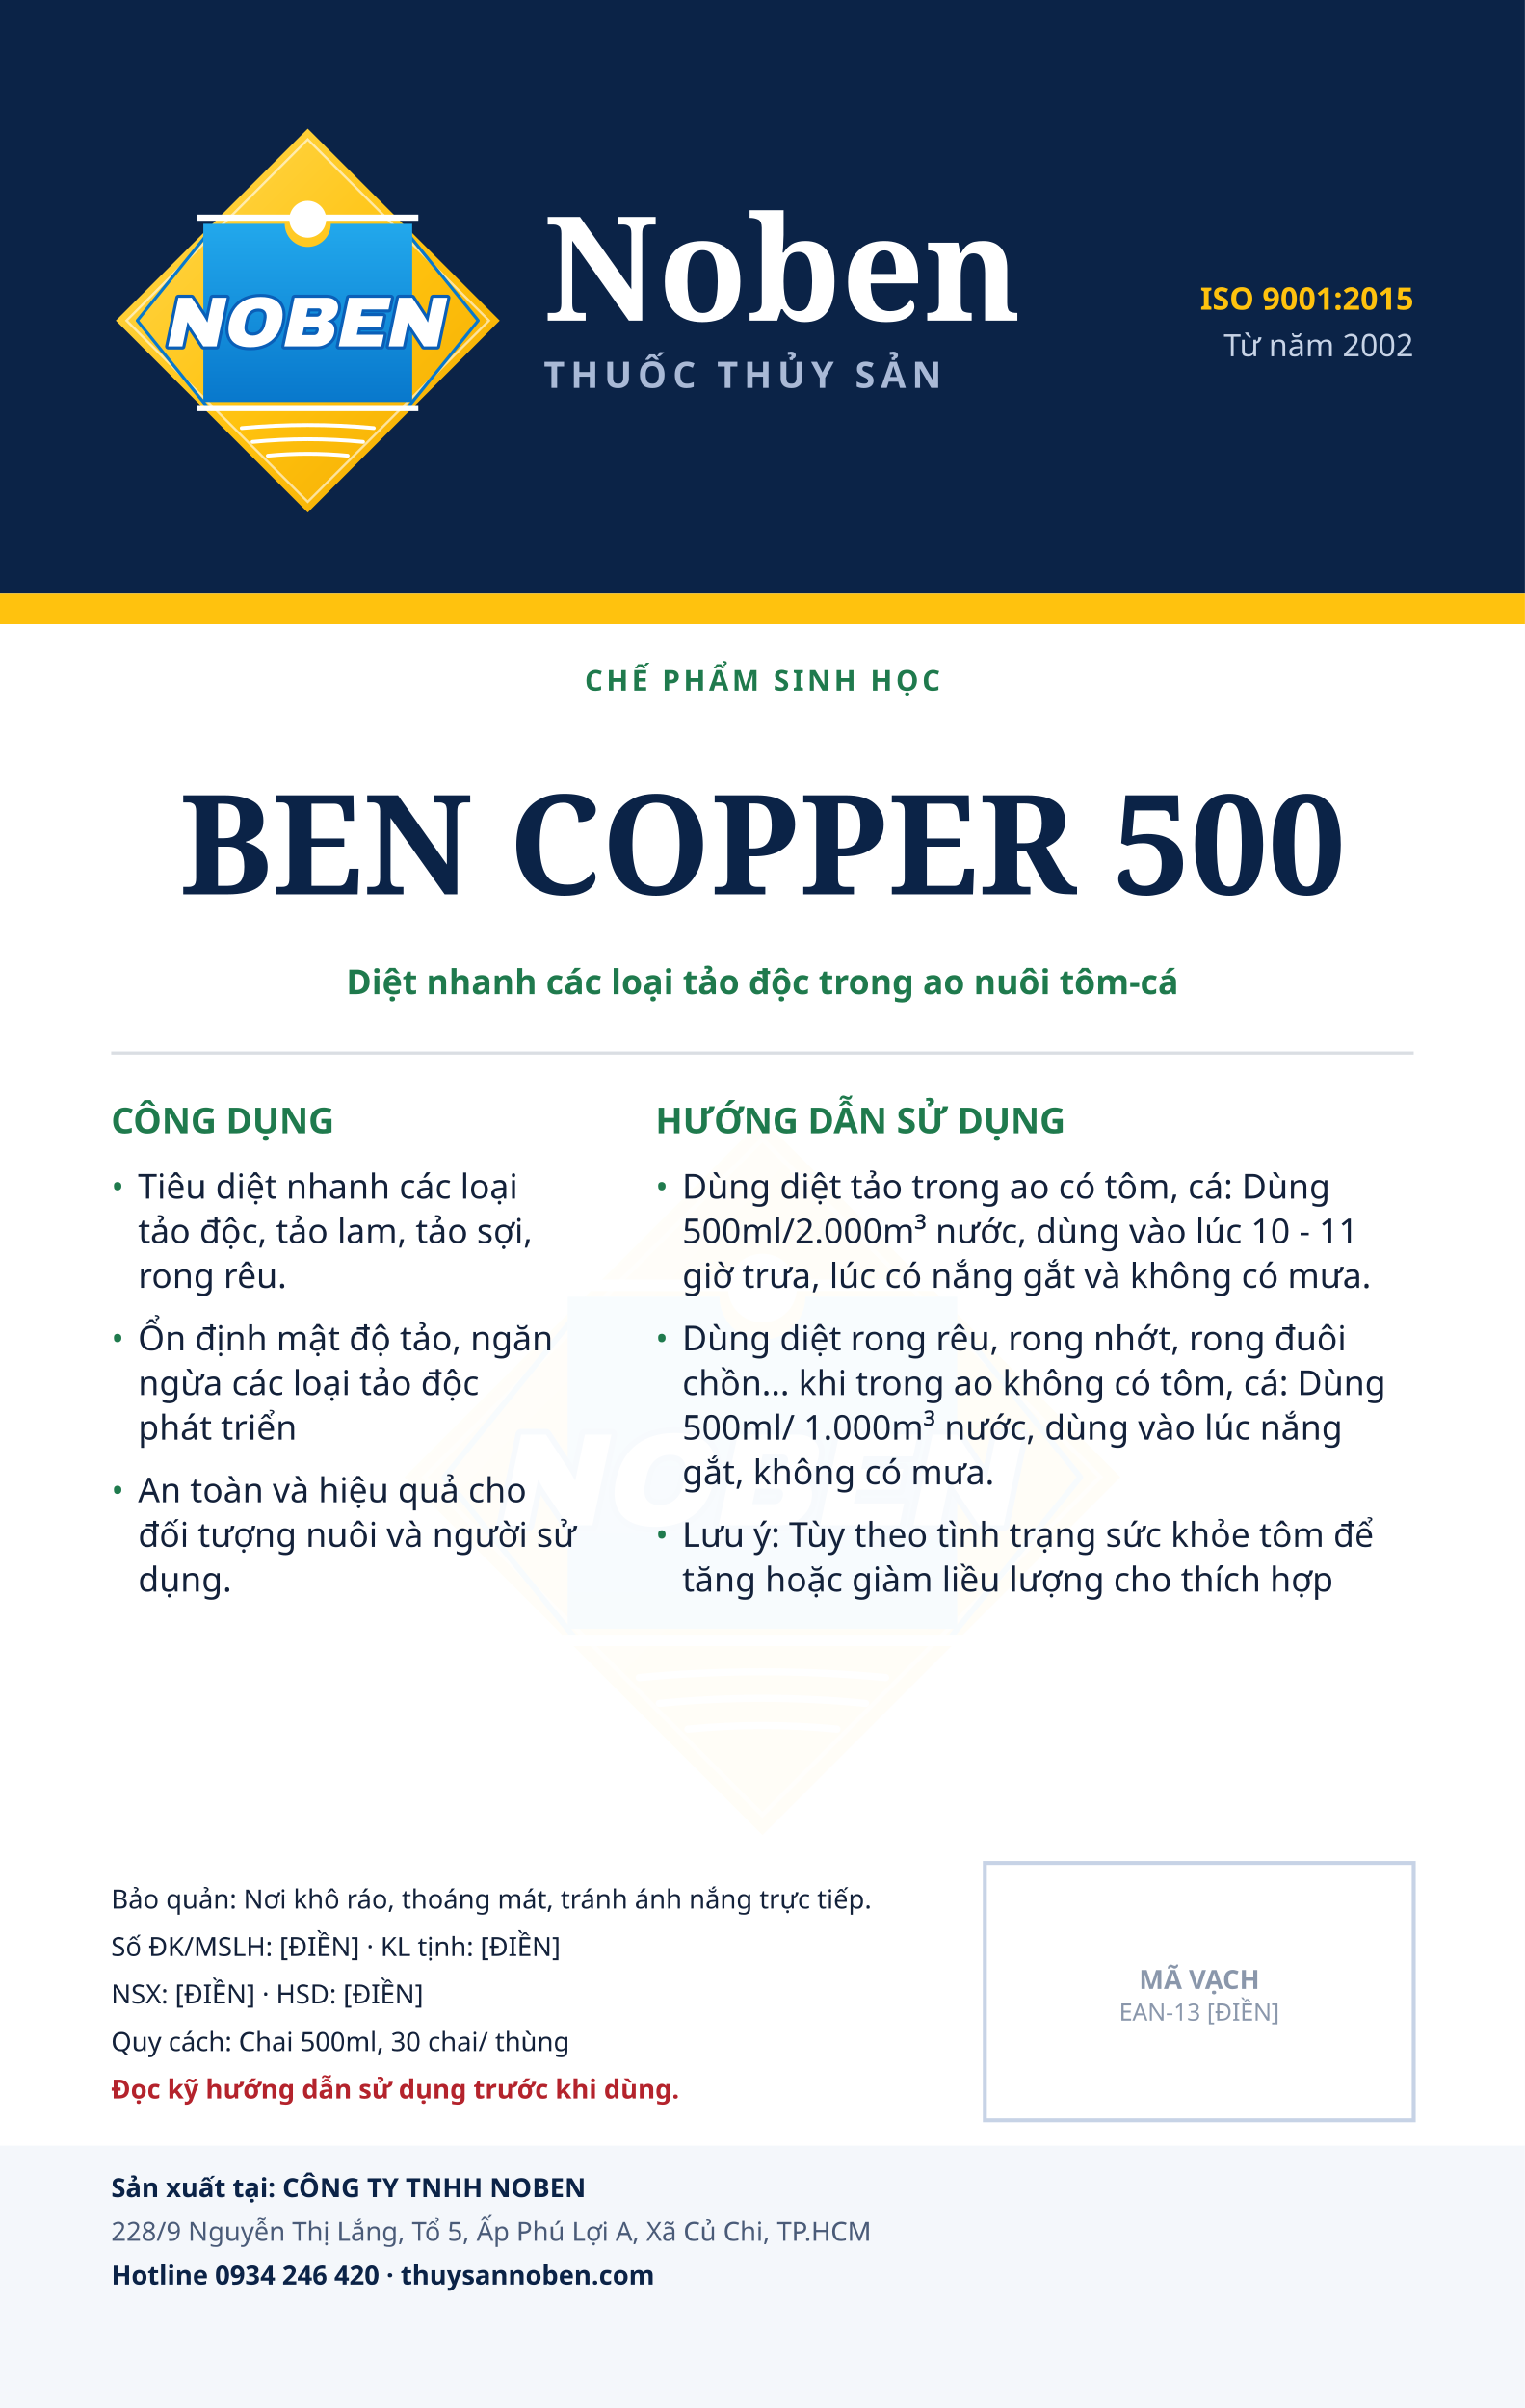
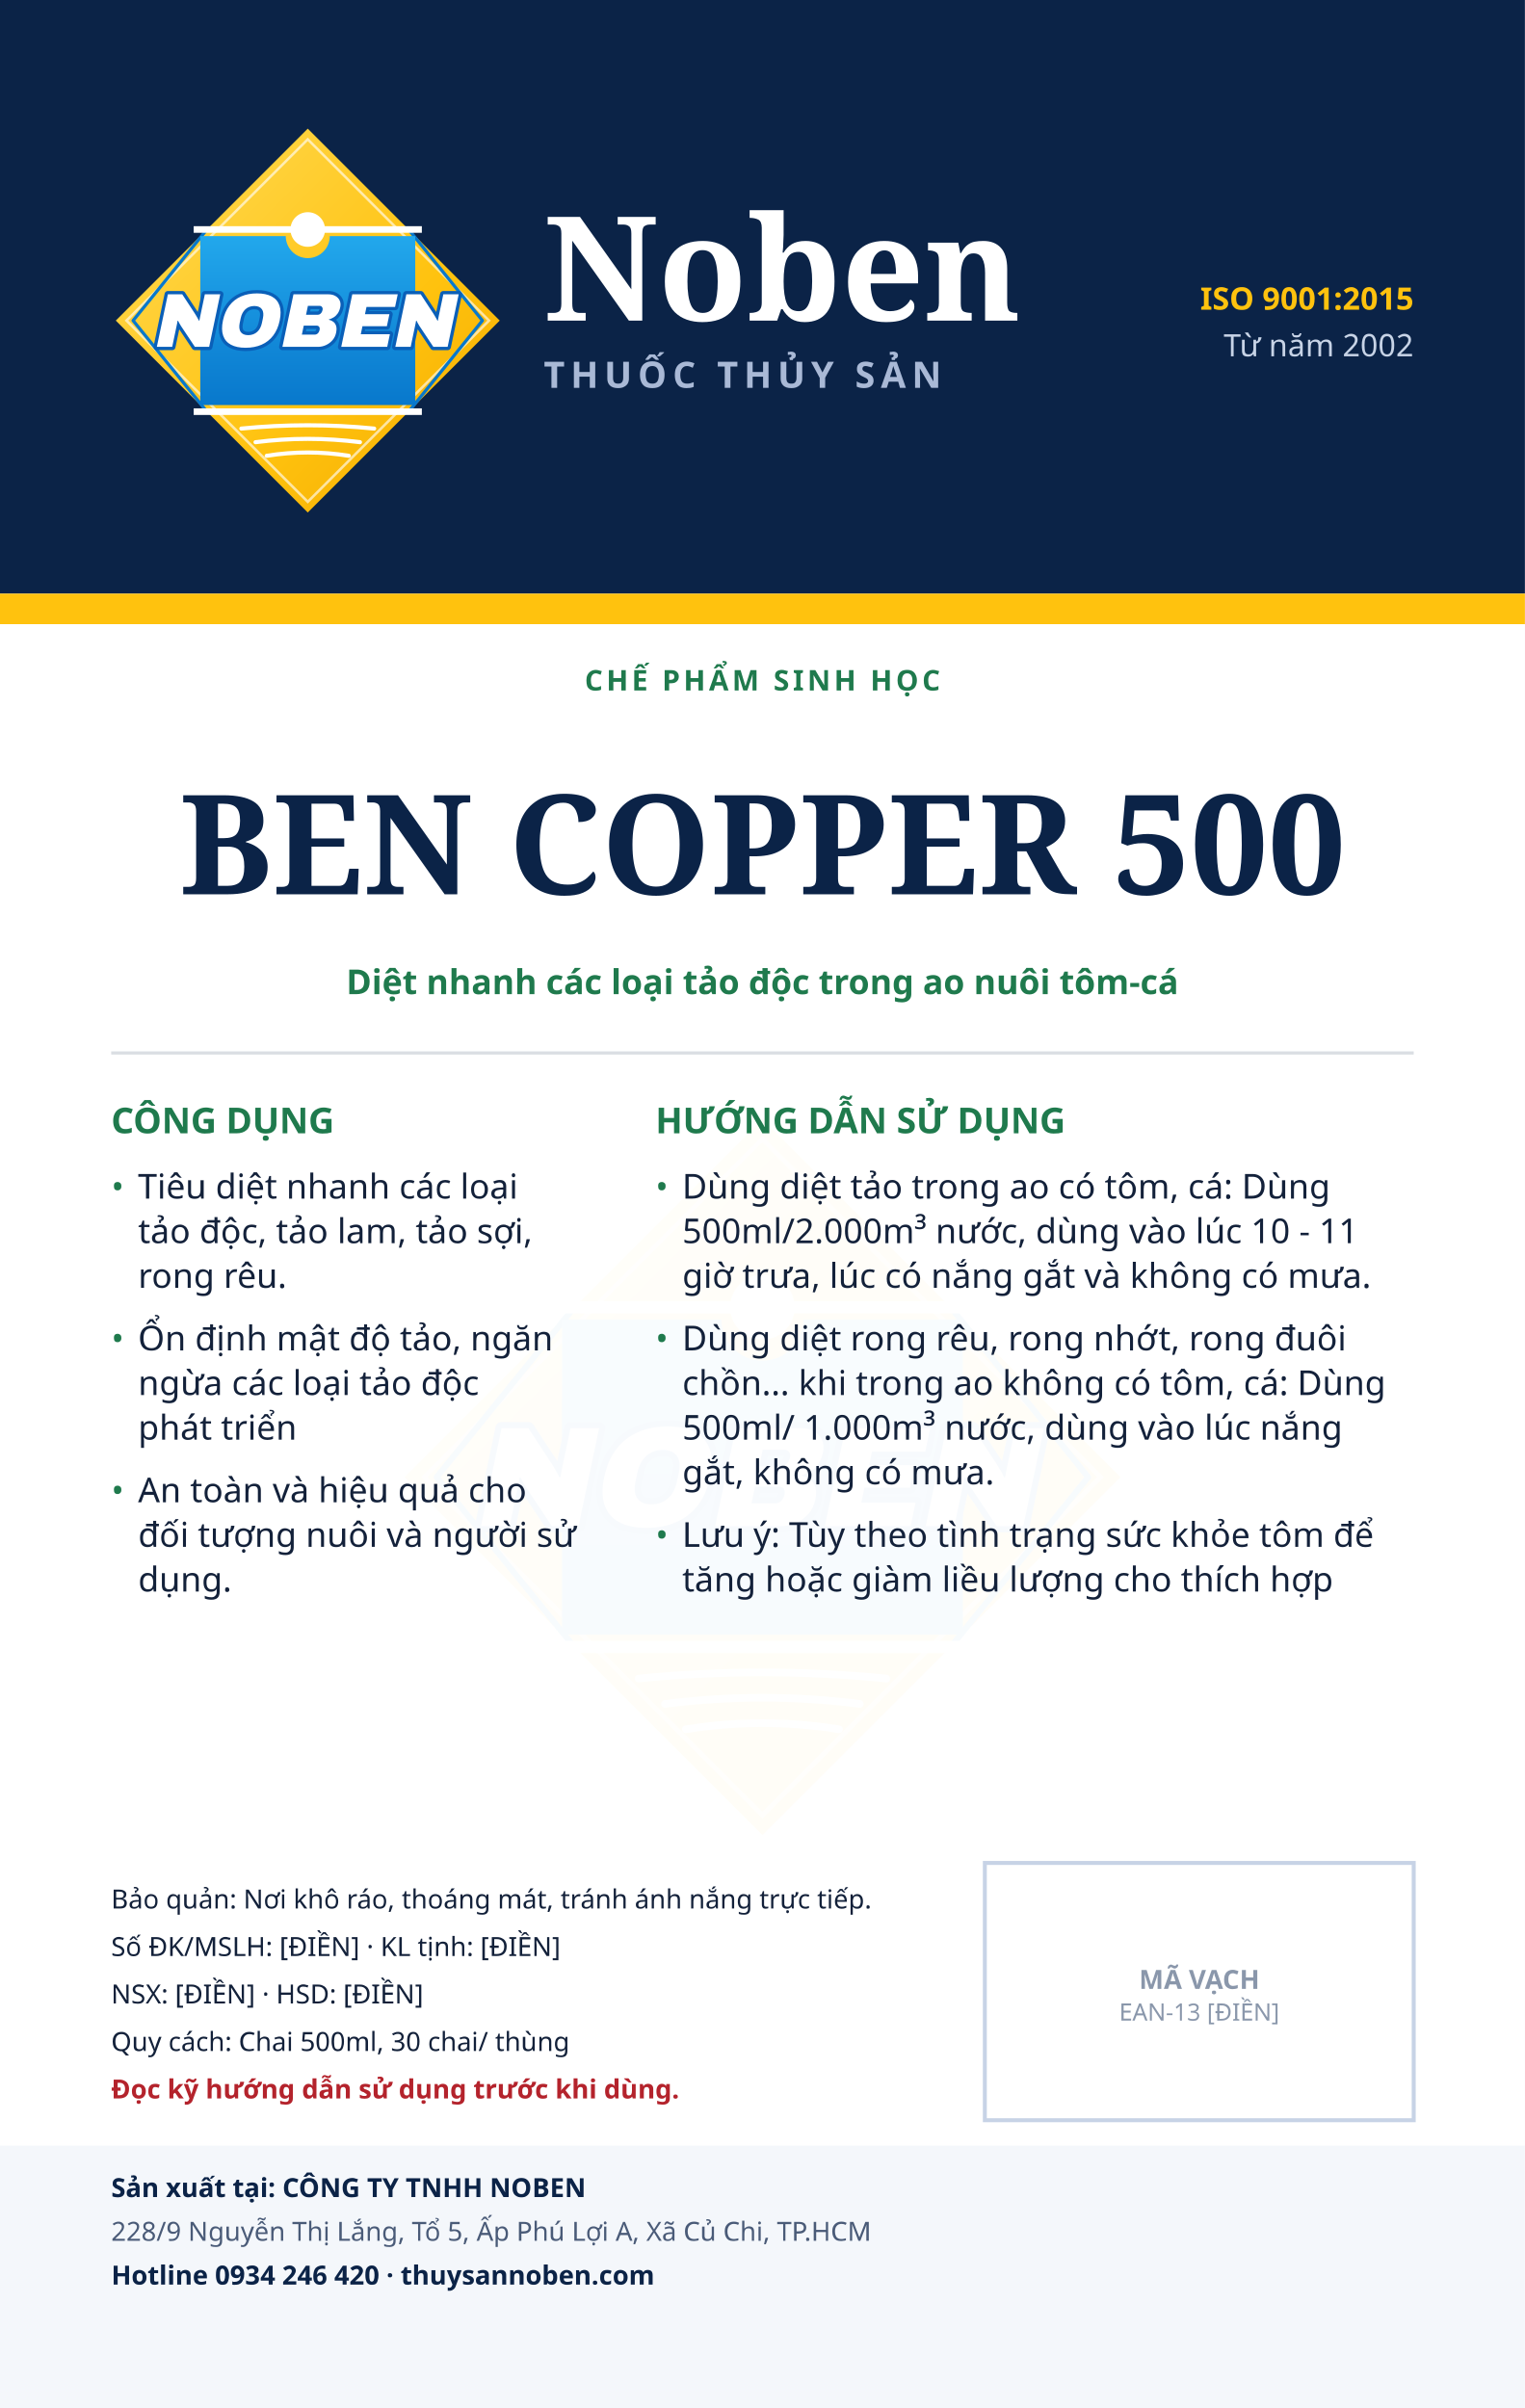
<svg xmlns="http://www.w3.org/2000/svg" xmlns:xlink="http://www.w3.org/1999/xlink" width="96mm" height="151.62mm" viewBox="-3 -3 96 151.62" data-trim="90 145.62" data-tran-le="3" data-an-toan="4">
  <defs>
    <clipPath id="nb-trang-giua">
      <rect x="0" y="36.29" width="90" height="95.81" />
    </clipPath>
  </defs>
  <g id="nen">
    <rect x="-3" y="-3" width="96" height="151.62" fill="#ffffff" />
    <rect x="-3" y="132.1" width="96" height="16.52" fill="#f4f7fb" />
    <g opacity="0.035" clip-path="url(#nb-trang-giua)">
      <use href="#nb-mark-art" xlink:href="#nb-mark-art" transform="translate(21.92 66.93) scale(0.09015)" />
    </g>
  </g>
  <g id="dai-thuong-hieu" data-khung="31.23 0 54.77 34.38">
    <rect x="-3" y="-3" width="96" height="37.38" fill="#0b2347" />
    <rect x="-3" y="34.38" width="96" height="1.92" fill="#ffc20e" />
    <text font-family="'Playfair Display ExtraBold', 'Playfair Display', serif" font-weight="800" font-size="9.14" fill="#ffffff" x="31.23" y="17.19">Noben</text>
    <text font-family="'Be Vietnam Pro SemiBold', 'Be Vietnam Pro', sans-serif" font-weight="600" font-size="2.29" fill="#a9b9d6" letter-spacing="0.37" x="31.23" y="21.42">THUỐC THỦY SẢN</text>
    <text font-family="'Be Vietnam Pro SemiBold', 'Be Vietnam Pro', sans-serif" font-weight="600" font-size="1.96" fill="#ffc20e" text-anchor="end" x="86" y="16.5">ISO 9001:2015</text>
    <text font-family="'Be Vietnam Pro', sans-serif" font-weight="400" font-size="1.96" fill="#c7d3e6" text-anchor="end" x="86" y="19.44">Từ năm 2002</text>
  </g>
  <g id="logo">
    <g transform="translate(4 4.81) scale(0.04834)">
      <g id="nb-mark-art">
        <defs>
          <linearGradient id="nb-g" x1="0" y1="0" x2="1" y2="1">
            <stop offset="0" stop-color="#ffdb57" />
-             <stop offset=".55" stop-color="#ffc20e" />
+             <stop offset=".618" stop-color="#ffc20e" />
            <stop offset="1" stop-color="#f2a900" />
          </linearGradient>
          <linearGradient id="nb-b" x1="0" y1="0" x2="0" y2="1">
            <stop offset="0" stop-color="#22a8ec" />
+             <stop offset=".618" stop-color="#1289d8" />
            <stop offset="1" stop-color="#0878cc" />
          </linearGradient>
        </defs>
        <path d="M256 6 L506 256 L256 506 L6 256 Z" fill="url(#nb-g)" />
-         <path d="M256 20 L492 256 L256 492 L20 256 Z" fill="none" stroke="#fff" stroke-opacity=".6" stroke-width="3" />
-         <path d="M384 140 L478 256 L384 372 M128 140 L34 256 L128 372" fill="none" stroke="#0878cc" stroke-width="4" stroke-linejoin="round" stroke-linecap="round" />
-         <path d="M112 122 H400 M112 370 H400" stroke="#fff" stroke-width="8" />
-         <path d="M120 130 H226 A30 30 0 0 0 286 130 H392 V362 H120 Z" fill="url(#nb-b)" />
-         <circle cx="256" cy="124" r="24" fill="#fff" />
-         <g transform="translate(67.4 289.6)">
-           <path d="M6.808 0.0 20.1 -63.296H37.396L52.312 -40.572Q52.947 -39.652 53.96 -37.904Q54.973 -36.156 56.022 -34.362Q57.071 -32.568 57.575 -31.464L58.074 -31.648Q58.523 -34.224 59.054 -36.754Q59.586 -39.284 59.856 -40.572L64.628 -63.296H83.12L69.828 0.0H52.624L35.765 -25.3Q34.587 -27.14 33.802 -28.658Q33.017 -30.176 32.295 -31.556L31.796 -31.372Q31.521 -29.624 31.154 -27.876Q30.787 -26.128 30.613 -25.3L25.3 0.0Z M113.676 1.104Q102.912 1.104 96.049 -2.576Q89.186 -6.256 86.674 -13.57Q84.162 -20.884 86.422 -31.648Q88.702 -42.504 94.276 -49.772Q99.85 -57.04 108.259 -60.72Q116.668 -64.4 127.432 -64.4Q138.288 -64.4 145.151 -60.72Q152.014 -57.04 154.536 -49.772Q157.058 -42.504 154.778 -31.648Q152.518 -20.884 146.934 -13.57Q141.35 -6.256 132.941 -2.576Q124.532 1.104 113.676 1.104ZM116.864 -14.076Q120.176 -14.076 122.928 -15.134Q125.68 -16.192 127.788 -18.124Q129.896 -20.056 131.294 -22.77Q132.692 -25.484 133.368 -28.704L134.604 -34.592Q135.281 -37.812 135.022 -40.526Q134.764 -43.24 133.468 -45.172Q132.172 -47.104 129.864 -48.162Q127.556 -49.22 124.244 -49.22Q120.932 -49.22 118.18 -48.162Q115.428 -47.104 113.366 -45.172Q111.304 -43.24 109.906 -40.526Q108.509 -37.812 107.832 -34.592L106.596 -28.704Q105.92 -25.484 106.178 -22.77Q106.436 -20.056 107.686 -18.124Q108.936 -16.192 111.244 -15.134Q113.552 -14.076 116.864 -14.076Z M158.08 0.0 171.372 -63.296H213.508Q218.292 -63.296 221.833 -61.318Q225.373 -59.34 227.031 -55.844Q228.689 -52.348 227.723 -47.748Q226.757 -43.148 224.667 -40.204Q222.577 -37.26 219.827 -35.558Q217.078 -33.856 214.052 -33.028L213.975 -32.66Q217.132 -31.924 219.469 -30.13Q221.807 -28.336 222.786 -25.116Q223.766 -21.896 222.704 -16.836Q221.641 -11.776 218.365 -8.004Q215.089 -4.232 210.504 -2.116Q205.92 0.0 200.768 0.0ZM181.503 -14.72H196.959Q199.075 -14.72 200.672 -16.192Q202.269 -17.664 202.888 -20.608Q203.177 -21.988 202.821 -23.138Q202.464 -24.288 201.542 -24.932Q200.619 -25.576 199.239 -25.576H183.783ZM186.526 -38.64H200.51Q201.982 -38.64 203.139 -39.33Q204.296 -40.02 205.165 -41.308Q206.033 -42.596 206.439 -44.528Q206.864 -46.552 205.783 -47.978Q204.703 -49.404 202.771 -49.404H188.787Z M228.932 0.0 242.224 -63.296H296.964L293.776 -48.116H259.368L257.533 -39.376H286.973L283.92 -24.84H254.48L252.452 -15.18H287.504L284.316 0.0Z M294.08 0.0 307.372 -63.296H324.668L339.584 -40.572Q340.219 -39.652 341.232 -37.904Q342.245 -36.156 343.294 -34.362Q344.343 -32.568 344.847 -31.464L345.346 -31.648Q345.795 -34.224 346.326 -36.754Q346.858 -39.284 347.128 -40.572L351.9 -63.296H370.392L357.1 0.0H339.896L323.037 -25.3Q321.859 -27.14 321.074 -28.658Q320.289 -30.176 319.567 -31.556L319.068 -31.372Q318.793 -29.624 318.426 -27.876Q318.059 -26.128 317.885 -25.3L312.572 0.0Z" fill="none" stroke="#0a5fb8" stroke-width="8" stroke-linejoin="round" />
+         <path d="M256 19.93 L492.07 256 L256 492.07 L19.93 256 Z" fill="none" stroke="#fff" stroke-opacity=".618" stroke-width="3.29" />
+         <path d="M387.36 137.36 L483.46 256 L387.36 374.64 M124.64 137.36 L28.54 256 L124.64 374.64" fill="none" stroke="#0878cc" stroke-width="4.18" stroke-linejoin="round" stroke-linecap="round" />
+         <path d="M107.42 137.36 H404.58 M107.42 374.64 H404.58" stroke="#fff" stroke-width="8.61" />
+         <path d="M116.03 145.97 H227.33 A28.67 28.67 0 0 0 284.67 145.97 H395.97 V366.03 H116.03 Z" fill="url(#nb-b)" />
+         <circle cx="256" cy="137.36" r="22.54" fill="#fff" />
+         <g transform="translate(52.1 290.22) scale(1.08111)">
+           <path d="M6.808 0.0 20.1 -63.296H37.396L52.312 -40.572Q52.947 -39.652 53.96 -37.904Q54.973 -36.156 56.022 -34.362Q57.071 -32.568 57.575 -31.464L58.074 -31.648Q58.523 -34.224 59.054 -36.754Q59.586 -39.284 59.856 -40.572L64.628 -63.296H83.12L69.828 0.0H52.624L35.765 -25.3Q34.587 -27.14 33.802 -28.658Q33.017 -30.176 32.295 -31.556L31.796 -31.372Q31.521 -29.624 31.154 -27.876Q30.787 -26.128 30.613 -25.3L25.3 0.0Z M113.676 1.104Q102.912 1.104 96.049 -2.576Q89.186 -6.256 86.674 -13.57Q84.162 -20.884 86.422 -31.648Q88.702 -42.504 94.276 -49.772Q99.85 -57.04 108.259 -60.72Q116.668 -64.4 127.432 -64.4Q138.288 -64.4 145.151 -60.72Q152.014 -57.04 154.536 -49.772Q157.058 -42.504 154.778 -31.648Q152.518 -20.884 146.934 -13.57Q141.35 -6.256 132.941 -2.576Q124.532 1.104 113.676 1.104ZM116.864 -14.076Q120.176 -14.076 122.928 -15.134Q125.68 -16.192 127.788 -18.124Q129.896 -20.056 131.294 -22.77Q132.692 -25.484 133.368 -28.704L134.604 -34.592Q135.281 -37.812 135.022 -40.526Q134.764 -43.24 133.468 -45.172Q132.172 -47.104 129.864 -48.162Q127.556 -49.22 124.244 -49.22Q120.932 -49.22 118.18 -48.162Q115.428 -47.104 113.366 -45.172Q111.304 -43.24 109.906 -40.526Q108.509 -37.812 107.832 -34.592L106.596 -28.704Q105.92 -25.484 106.178 -22.77Q106.436 -20.056 107.686 -18.124Q108.936 -16.192 111.244 -15.134Q113.552 -14.076 116.864 -14.076Z M158.08 0.0 171.372 -63.296H213.508Q218.292 -63.296 221.833 -61.318Q225.373 -59.34 227.031 -55.844Q228.689 -52.348 227.723 -47.748Q226.757 -43.148 224.667 -40.204Q222.577 -37.26 219.827 -35.558Q217.078 -33.856 214.052 -33.028L213.975 -32.66Q217.132 -31.924 219.469 -30.13Q221.807 -28.336 222.786 -25.116Q223.766 -21.896 222.704 -16.836Q221.641 -11.776 218.365 -8.004Q215.089 -4.232 210.504 -2.116Q205.92 0.0 200.768 0.0ZM181.503 -14.72H196.959Q199.075 -14.72 200.672 -16.192Q202.269 -17.664 202.888 -20.608Q203.177 -21.988 202.821 -23.138Q202.464 -24.288 201.542 -24.932Q200.619 -25.576 199.239 -25.576H183.783ZM186.526 -38.64H200.51Q201.982 -38.64 203.139 -39.33Q204.296 -40.02 205.165 -41.308Q206.033 -42.596 206.439 -44.528Q206.864 -46.552 205.783 -47.978Q204.703 -49.404 202.771 -49.404H188.787Z M228.932 0.0 242.224 -63.296H296.964L293.776 -48.116H259.368L257.533 -39.376H286.973L283.92 -24.84H254.48L252.452 -15.18H287.504L284.316 0.0Z M294.08 0.0 307.372 -63.296H324.668L339.584 -40.572Q340.219 -39.652 341.232 -37.904Q342.245 -36.156 343.294 -34.362Q344.343 -32.568 344.847 -31.464L345.346 -31.648Q345.795 -34.224 346.326 -36.754Q346.858 -39.284 347.128 -40.572L351.9 -63.296H370.392L357.1 0.0H339.896L323.037 -25.3Q321.859 -27.14 321.074 -28.658Q320.289 -30.176 319.567 -31.556L319.068 -31.372Q318.793 -29.624 318.426 -27.876Q318.059 -26.128 317.885 -25.3L312.572 0.0Z" fill="none" stroke="#0a5fb8" stroke-width="7.96" stroke-linejoin="round" />
          <path d="M6.808 0.0 20.1 -63.296H37.396L52.312 -40.572Q52.947 -39.652 53.96 -37.904Q54.973 -36.156 56.022 -34.362Q57.071 -32.568 57.575 -31.464L58.074 -31.648Q58.523 -34.224 59.054 -36.754Q59.586 -39.284 59.856 -40.572L64.628 -63.296H83.12L69.828 0.0H52.624L35.765 -25.3Q34.587 -27.14 33.802 -28.658Q33.017 -30.176 32.295 -31.556L31.796 -31.372Q31.521 -29.624 31.154 -27.876Q30.787 -26.128 30.613 -25.3L25.3 0.0Z M113.676 1.104Q102.912 1.104 96.049 -2.576Q89.186 -6.256 86.674 -13.57Q84.162 -20.884 86.422 -31.648Q88.702 -42.504 94.276 -49.772Q99.85 -57.04 108.259 -60.72Q116.668 -64.4 127.432 -64.4Q138.288 -64.4 145.151 -60.72Q152.014 -57.04 154.536 -49.772Q157.058 -42.504 154.778 -31.648Q152.518 -20.884 146.934 -13.57Q141.35 -6.256 132.941 -2.576Q124.532 1.104 113.676 1.104ZM116.864 -14.076Q120.176 -14.076 122.928 -15.134Q125.68 -16.192 127.788 -18.124Q129.896 -20.056 131.294 -22.77Q132.692 -25.484 133.368 -28.704L134.604 -34.592Q135.281 -37.812 135.022 -40.526Q134.764 -43.24 133.468 -45.172Q132.172 -47.104 129.864 -48.162Q127.556 -49.22 124.244 -49.22Q120.932 -49.22 118.18 -48.162Q115.428 -47.104 113.366 -45.172Q111.304 -43.24 109.906 -40.526Q108.509 -37.812 107.832 -34.592L106.596 -28.704Q105.92 -25.484 106.178 -22.77Q106.436 -20.056 107.686 -18.124Q108.936 -16.192 111.244 -15.134Q113.552 -14.076 116.864 -14.076Z M158.08 0.0 171.372 -63.296H213.508Q218.292 -63.296 221.833 -61.318Q225.373 -59.34 227.031 -55.844Q228.689 -52.348 227.723 -47.748Q226.757 -43.148 224.667 -40.204Q222.577 -37.26 219.827 -35.558Q217.078 -33.856 214.052 -33.028L213.975 -32.66Q217.132 -31.924 219.469 -30.13Q221.807 -28.336 222.786 -25.116Q223.766 -21.896 222.704 -16.836Q221.641 -11.776 218.365 -8.004Q215.089 -4.232 210.504 -2.116Q205.92 0.0 200.768 0.0ZM181.503 -14.72H196.959Q199.075 -14.72 200.672 -16.192Q202.269 -17.664 202.888 -20.608Q203.177 -21.988 202.821 -23.138Q202.464 -24.288 201.542 -24.932Q200.619 -25.576 199.239 -25.576H183.783ZM186.526 -38.64H200.51Q201.982 -38.64 203.139 -39.33Q204.296 -40.02 205.165 -41.308Q206.033 -42.596 206.439 -44.528Q206.864 -46.552 205.783 -47.978Q204.703 -49.404 202.771 -49.404H188.787Z M228.932 0.0 242.224 -63.296H296.964L293.776 -48.116H259.368L257.533 -39.376H286.973L283.92 -24.84H254.48L252.452 -15.18H287.504L284.316 0.0Z M294.08 0.0 307.372 -63.296H324.668L339.584 -40.572Q340.219 -39.652 341.232 -37.904Q342.245 -36.156 343.294 -34.362Q344.343 -32.568 344.847 -31.464L345.346 -31.648Q345.795 -34.224 346.326 -36.754Q346.858 -39.284 347.128 -40.572L351.9 -63.296H370.392L357.1 0.0H339.896L323.037 -25.3Q321.859 -27.14 321.074 -28.658Q320.289 -30.176 319.567 -31.556L319.068 -31.372Q318.793 -29.624 318.426 -27.876Q318.059 -26.128 317.885 -25.3L312.572 0.0Z" fill="#fff" />
        </g>
-         <path d="M170 396 Q256 388 342 396 M184 414 Q256 407 328 414 M204 432 Q256 427 308 432" fill="none" stroke="#fff" stroke-width="5" stroke-linecap="round" />
+         <path d="M169.5 396.67 Q256 388.06 342.5 396.67 M188 414.39 Q256 405.78 324 414.39 M202.54 432.12 Q256 423.5 309.46 432.12" fill="none" stroke="#fff" stroke-width="5.32" stroke-linecap="round" />
      </g>
    </g>
  </g>
  <g id="ten-san-pham" data-khung="4 36.29 82 29.42">
    <text font-family="'Be Vietnam Pro SemiBold', 'Be Vietnam Pro', sans-serif" font-weight="600" font-size="1.8" fill="#1f7a4d" text-anchor="middle" letter-spacing="0.22">
      <tspan x="45" y="40.48">CHẾ PHẨM SINH HỌC</tspan>
    </text>
    <text font-family="'Playfair Display ExtraBold', 'Playfair Display', serif" font-weight="800" font-size="8.74" fill="#0b2347" text-anchor="middle">
      <tspan x="45" y="53.31">BEN COPPER 500</tspan>
    </text>
    <text font-family="'Be Vietnam Pro SemiBold', 'Be Vietnam Pro', sans-serif" font-weight="600" font-size="2.16" fill="#1f7a4d" text-anchor="middle">
      <tspan x="45" y="59.6">Diệt nhanh các loại tảo độc trong ao nuôi tôm-cá</tspan>
    </text>
  </g>
  <g id="cong-dung" data-khung="4 65.72 29.51 32.07">
    <line x1="4" y1="63.3" x2="86" y2="63.3" stroke="#0b2347" stroke-opacity="0.15" stroke-width="0.2" />
    <text font-family="'Be Vietnam Pro SemiBold', 'Be Vietnam Pro', sans-serif" font-weight="600" font-size="2.25" fill="#1f7a4d">
      <tspan x="4" y="68.36">CÔNG DỤNG</tspan>
    </text>
    <text font-family="'Be Vietnam Pro', sans-serif" font-weight="400" font-size="2.16" fill="#1f7a4d" x="4" y="72.47">•</text>
    <text font-family="'Be Vietnam Pro', sans-serif" font-weight="400" font-size="2.16" fill="#13213a">
      <tspan x="5.69" y="72.47">Tiêu diệt nhanh các loại</tspan>
      <tspan x="5.69" y="75.28">tảo độc, tảo lam, tảo sợi,</tspan>
      <tspan x="5.69" y="78.09">rong rêu.</tspan>
    </text>
    <text font-family="'Be Vietnam Pro', sans-serif" font-weight="400" font-size="2.16" fill="#1f7a4d" x="4" y="82.03">•</text>
    <text font-family="'Be Vietnam Pro', sans-serif" font-weight="400" font-size="2.16" fill="#13213a">
      <tspan x="5.69" y="82.03">Ổn định mật độ tảo, ngăn</tspan>
      <tspan x="5.69" y="84.84">ngừa các loại tảo độc</tspan>
      <tspan x="5.69" y="87.65">phát triển</tspan>
    </text>
    <text font-family="'Be Vietnam Pro', sans-serif" font-weight="400" font-size="2.16" fill="#1f7a4d" x="4" y="91.59">•</text>
    <text font-family="'Be Vietnam Pro', sans-serif" font-weight="400" font-size="2.16" fill="#13213a">
      <tspan x="5.69" y="91.59">An toàn và hiệu quả cho</tspan>
      <tspan x="5.69" y="94.4">đối tượng nuôi và người sử</tspan>
      <tspan x="5.69" y="97.21">dụng.</tspan>
    </text>
  </g>
  <g id="huong-dan" data-khung="38.26 65.72 47.74 32.07">
    <text font-family="'Be Vietnam Pro SemiBold', 'Be Vietnam Pro', sans-serif" font-weight="600" font-size="2.25" fill="#1f7a4d">
      <tspan x="38.26" y="68.36">HƯỚNG DẪN SỬ DỤNG</tspan>
    </text>
    <text font-family="'Be Vietnam Pro', sans-serif" font-weight="400" font-size="2.16" fill="#1f7a4d" x="38.26" y="72.47">•</text>
    <text font-family="'Be Vietnam Pro', sans-serif" font-weight="400" font-size="2.16" fill="#13213a">
      <tspan x="39.95" y="72.47">Dùng diệt tảo trong ao có tôm, cá: Dùng</tspan>
      <tspan x="39.95" y="75.28">500ml/2.000m³ nước, dùng vào lúc 10 - 11</tspan>
      <tspan x="39.95" y="78.09">giờ trưa, lúc có nắng gắt và không có mưa.</tspan>
    </text>
    <text font-family="'Be Vietnam Pro', sans-serif" font-weight="400" font-size="2.16" fill="#1f7a4d" x="38.26" y="82.03">•</text>
    <text font-family="'Be Vietnam Pro', sans-serif" font-weight="400" font-size="2.16" fill="#13213a">
      <tspan x="39.95" y="82.03">Dùng diệt rong rêu, rong nhớt, rong đuôi</tspan>
      <tspan x="39.95" y="84.84">chồn... khi trong ao không có tôm, cá: Dùng</tspan>
      <tspan x="39.95" y="87.65">500ml/ 1.000m³ nước, dùng vào lúc nắng</tspan>
      <tspan x="39.95" y="90.46">gắt, không có mưa.</tspan>
    </text>
    <text font-family="'Be Vietnam Pro', sans-serif" font-weight="400" font-size="2.16" fill="#1f7a4d" x="38.26" y="94.4">•</text>
    <text font-family="'Be Vietnam Pro', sans-serif" font-weight="400" font-size="2.16" fill="#13213a">
      <tspan x="39.95" y="94.4">Lưu ý: Tùy theo tình trạng sức khỏe tôm để</tspan>
      <tspan x="39.95" y="97.21">tăng hoặc giàm liều lượng cho thích hợp</tspan>
    </text>
  </g>
  <g id="thanh-phan">
</g>
  <g id="phap-ly" data-khung="4 114.3 82 27.32">
    <text font-family="'Be Vietnam Pro', sans-serif" font-weight="400" font-size="1.66" fill="#13213a">
      <tspan x="4" y="117.17">Bảo quản: Nơi khô ráo, thoáng mát, tránh ánh nắng trực tiếp.</tspan>
    </text>
    <text font-family="'Be Vietnam Pro', sans-serif" font-weight="400" font-size="1.66" fill="#13213a">
      <tspan x="4" y="120.16">Số ĐK/MSLH: [ĐIỀN] · KL tịnh: [ĐIỀN]</tspan>
    </text>
    <text font-family="'Be Vietnam Pro', sans-serif" font-weight="400" font-size="1.66" fill="#13213a">
      <tspan x="4" y="123.15">NSX: [ĐIỀN] · HSD: [ĐIỀN]</tspan>
    </text>
    <text font-family="'Be Vietnam Pro', sans-serif" font-weight="400" font-size="1.66" fill="#13213a">
      <tspan x="4" y="126.14">Quy cách: Chai 500ml, 30 chai/ thùng</tspan>
    </text>
    <text font-family="'Be Vietnam Pro SemiBold', 'Be Vietnam Pro', sans-serif" font-weight="600" font-size="1.66" fill="#b4232c">
      <tspan x="4" y="129.13">Đọc kỹ hướng dẫn sử dụng trước khi dùng.</tspan>
    </text>
    <text font-family="'Be Vietnam Pro SemiBold', 'Be Vietnam Pro', sans-serif" font-weight="600" font-size="1.66" fill="#0b2347">
      <tspan x="4" y="135.34">Sản xuất tại: CÔNG TY TNHH NOBEN</tspan>
    </text>
    <text font-family="'Be Vietnam Pro', sans-serif" font-weight="400" font-size="1.66" fill="#4a5b78">
      <tspan x="4" y="138.09">228/9 Nguyễn Thị Lắng, Tổ 5, Ấp Phú Lợi A, Xã Củ Chi, TP.HCM</tspan>
    </text>
    <text font-family="'Be Vietnam Pro SemiBold', 'Be Vietnam Pro', sans-serif" font-weight="600" font-size="1.66" fill="#0b2347">
      <tspan x="4" y="140.85">Hotline 0934 246 420 · thuysannoben.com</tspan>
    </text>
  </g>
  <g id="ma-vach" data-khung="59 114.3 27 16.2">
    <rect x="59" y="114.3" width="27" height="16.2" fill="#ffffff" stroke="#c7d3e6" stroke-width="0.25" />
    <text font-family="'Be Vietnam Pro SemiBold', 'Be Vietnam Pro', sans-serif" font-weight="600" font-size="1.66" fill="#8a97ab" text-anchor="middle" x="72.5" y="122.23">MÃ VẠCH</text>
    <text font-family="'Be Vietnam Pro', sans-serif" font-weight="400" font-size="1.5" fill="#8a97ab" text-anchor="middle" x="72.5" y="124.23">EAN-13 [ĐIỀN]</text>
  </g>
  <g id="vung-an-toan" display="none">
    <rect x="-3" y="-3" width="96" height="151.62" fill="none" stroke="#e6007e" stroke-width="0.2" />
    <rect x="0" y="0" width="90" height="145.62" fill="none" stroke="#00a0e9" stroke-width="0.25" />
    <rect x="4" y="4" width="82" height="137.62" fill="none" stroke="#2fb34a" stroke-width="0.2" stroke-dasharray="1 1" />
    <line x1="0" y1="90" x2="90" y2="90" stroke="#ffc20e" stroke-width="0.2" stroke-dasharray="2 1" />
  </g>
</svg>
